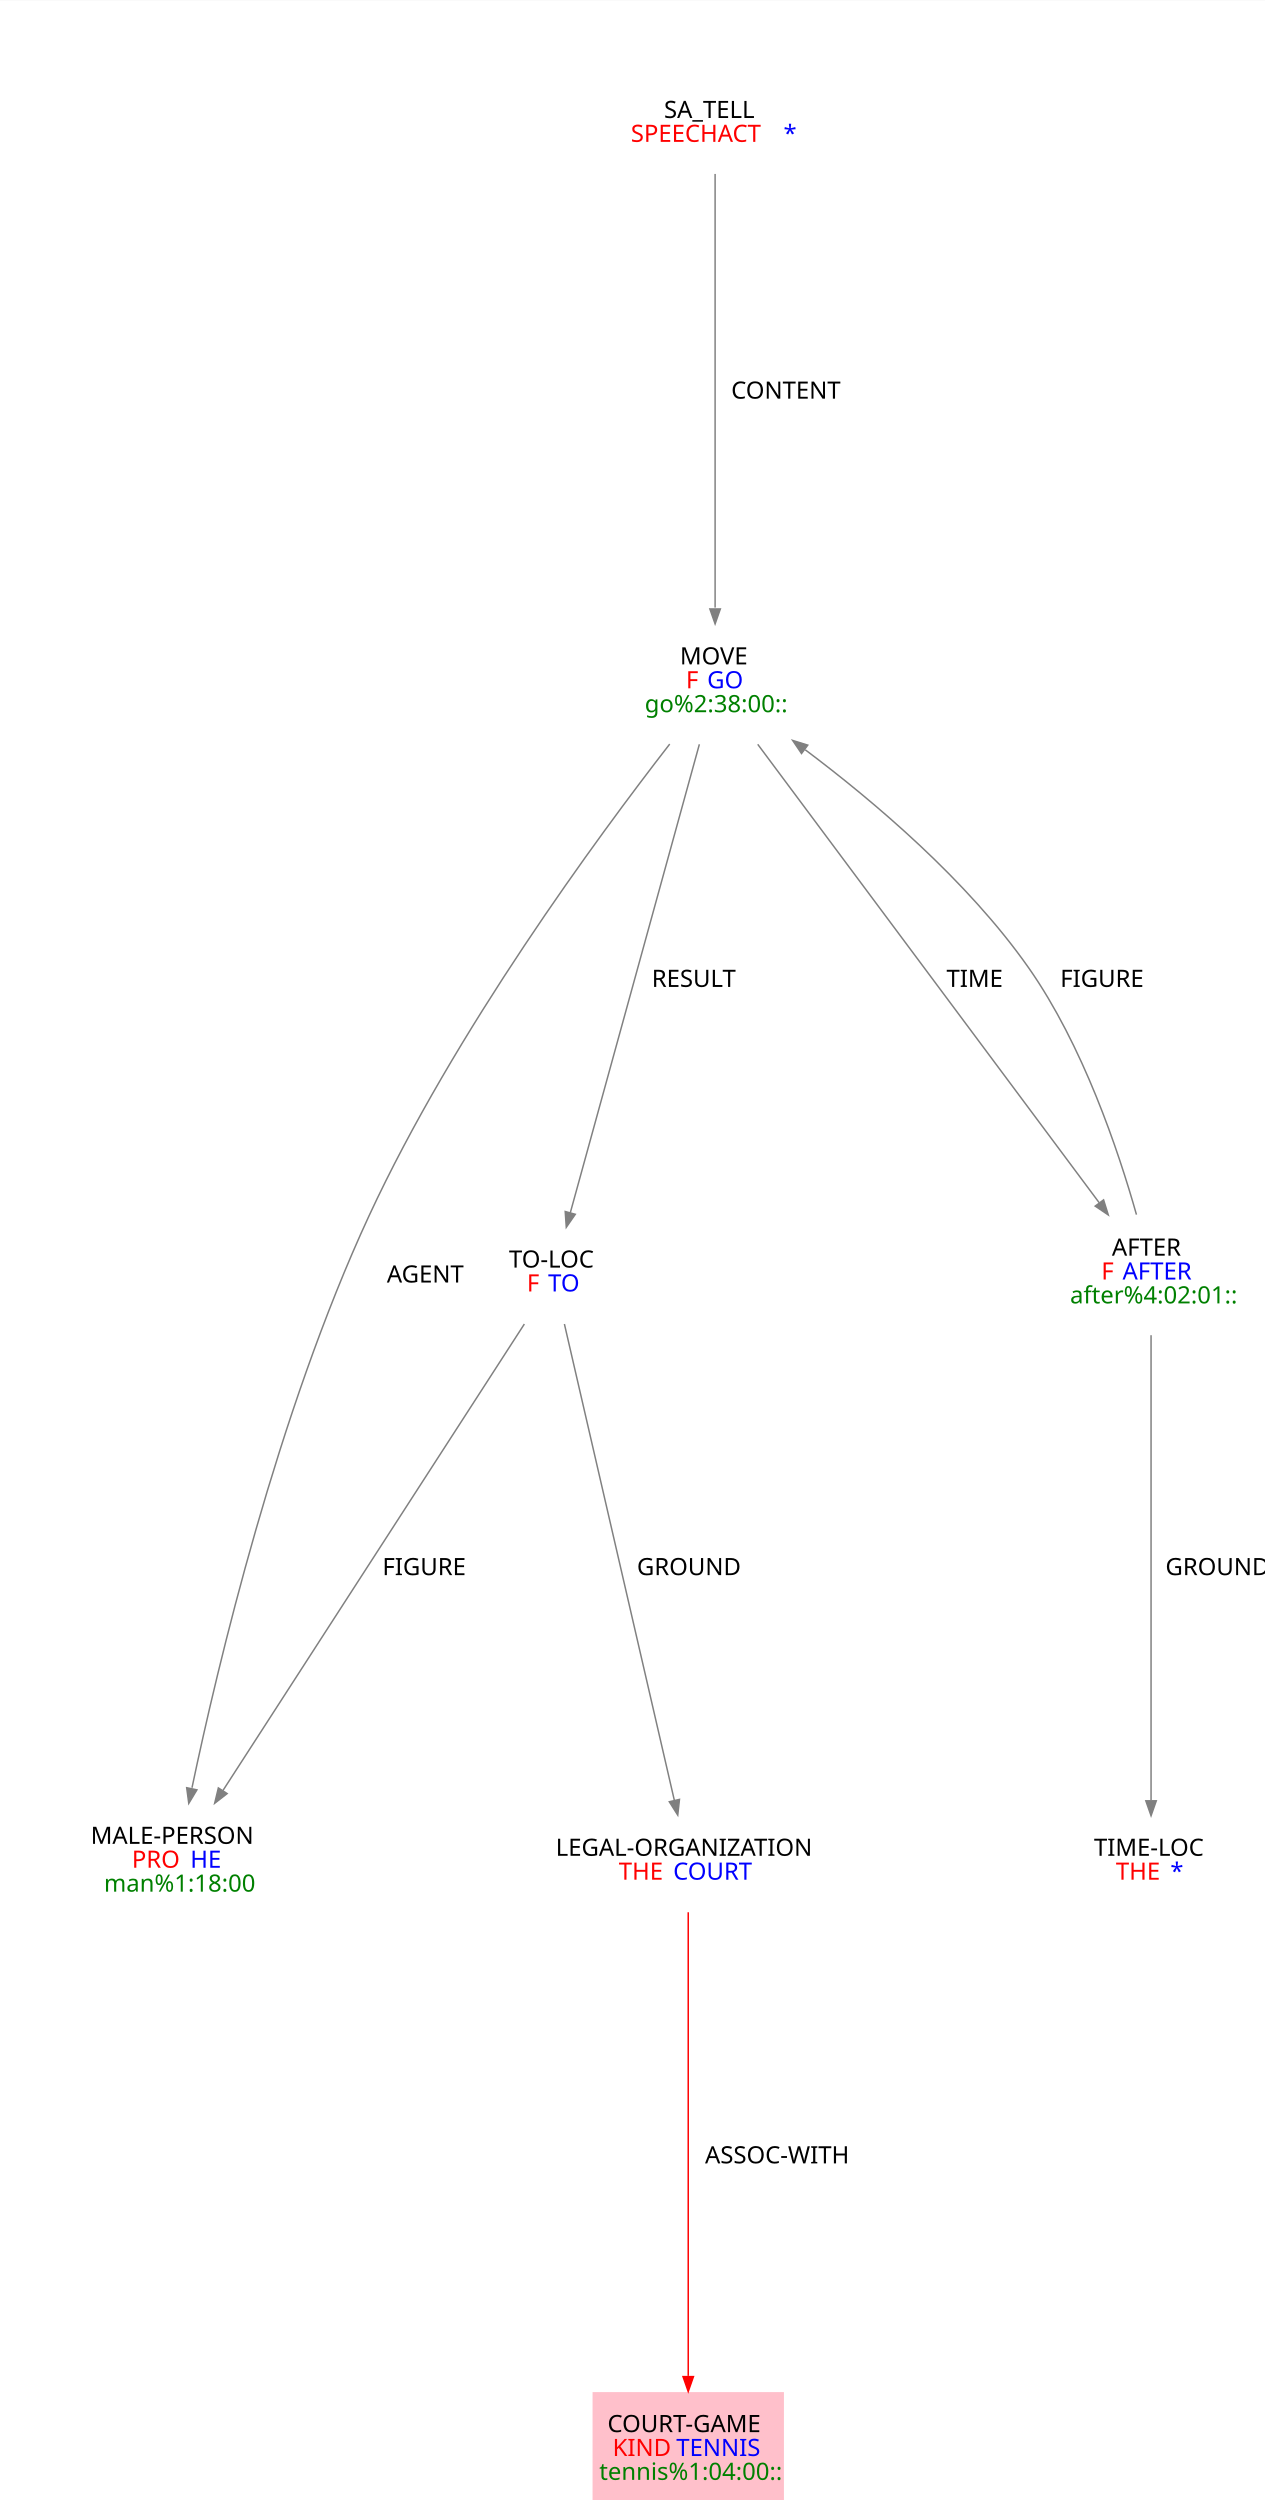
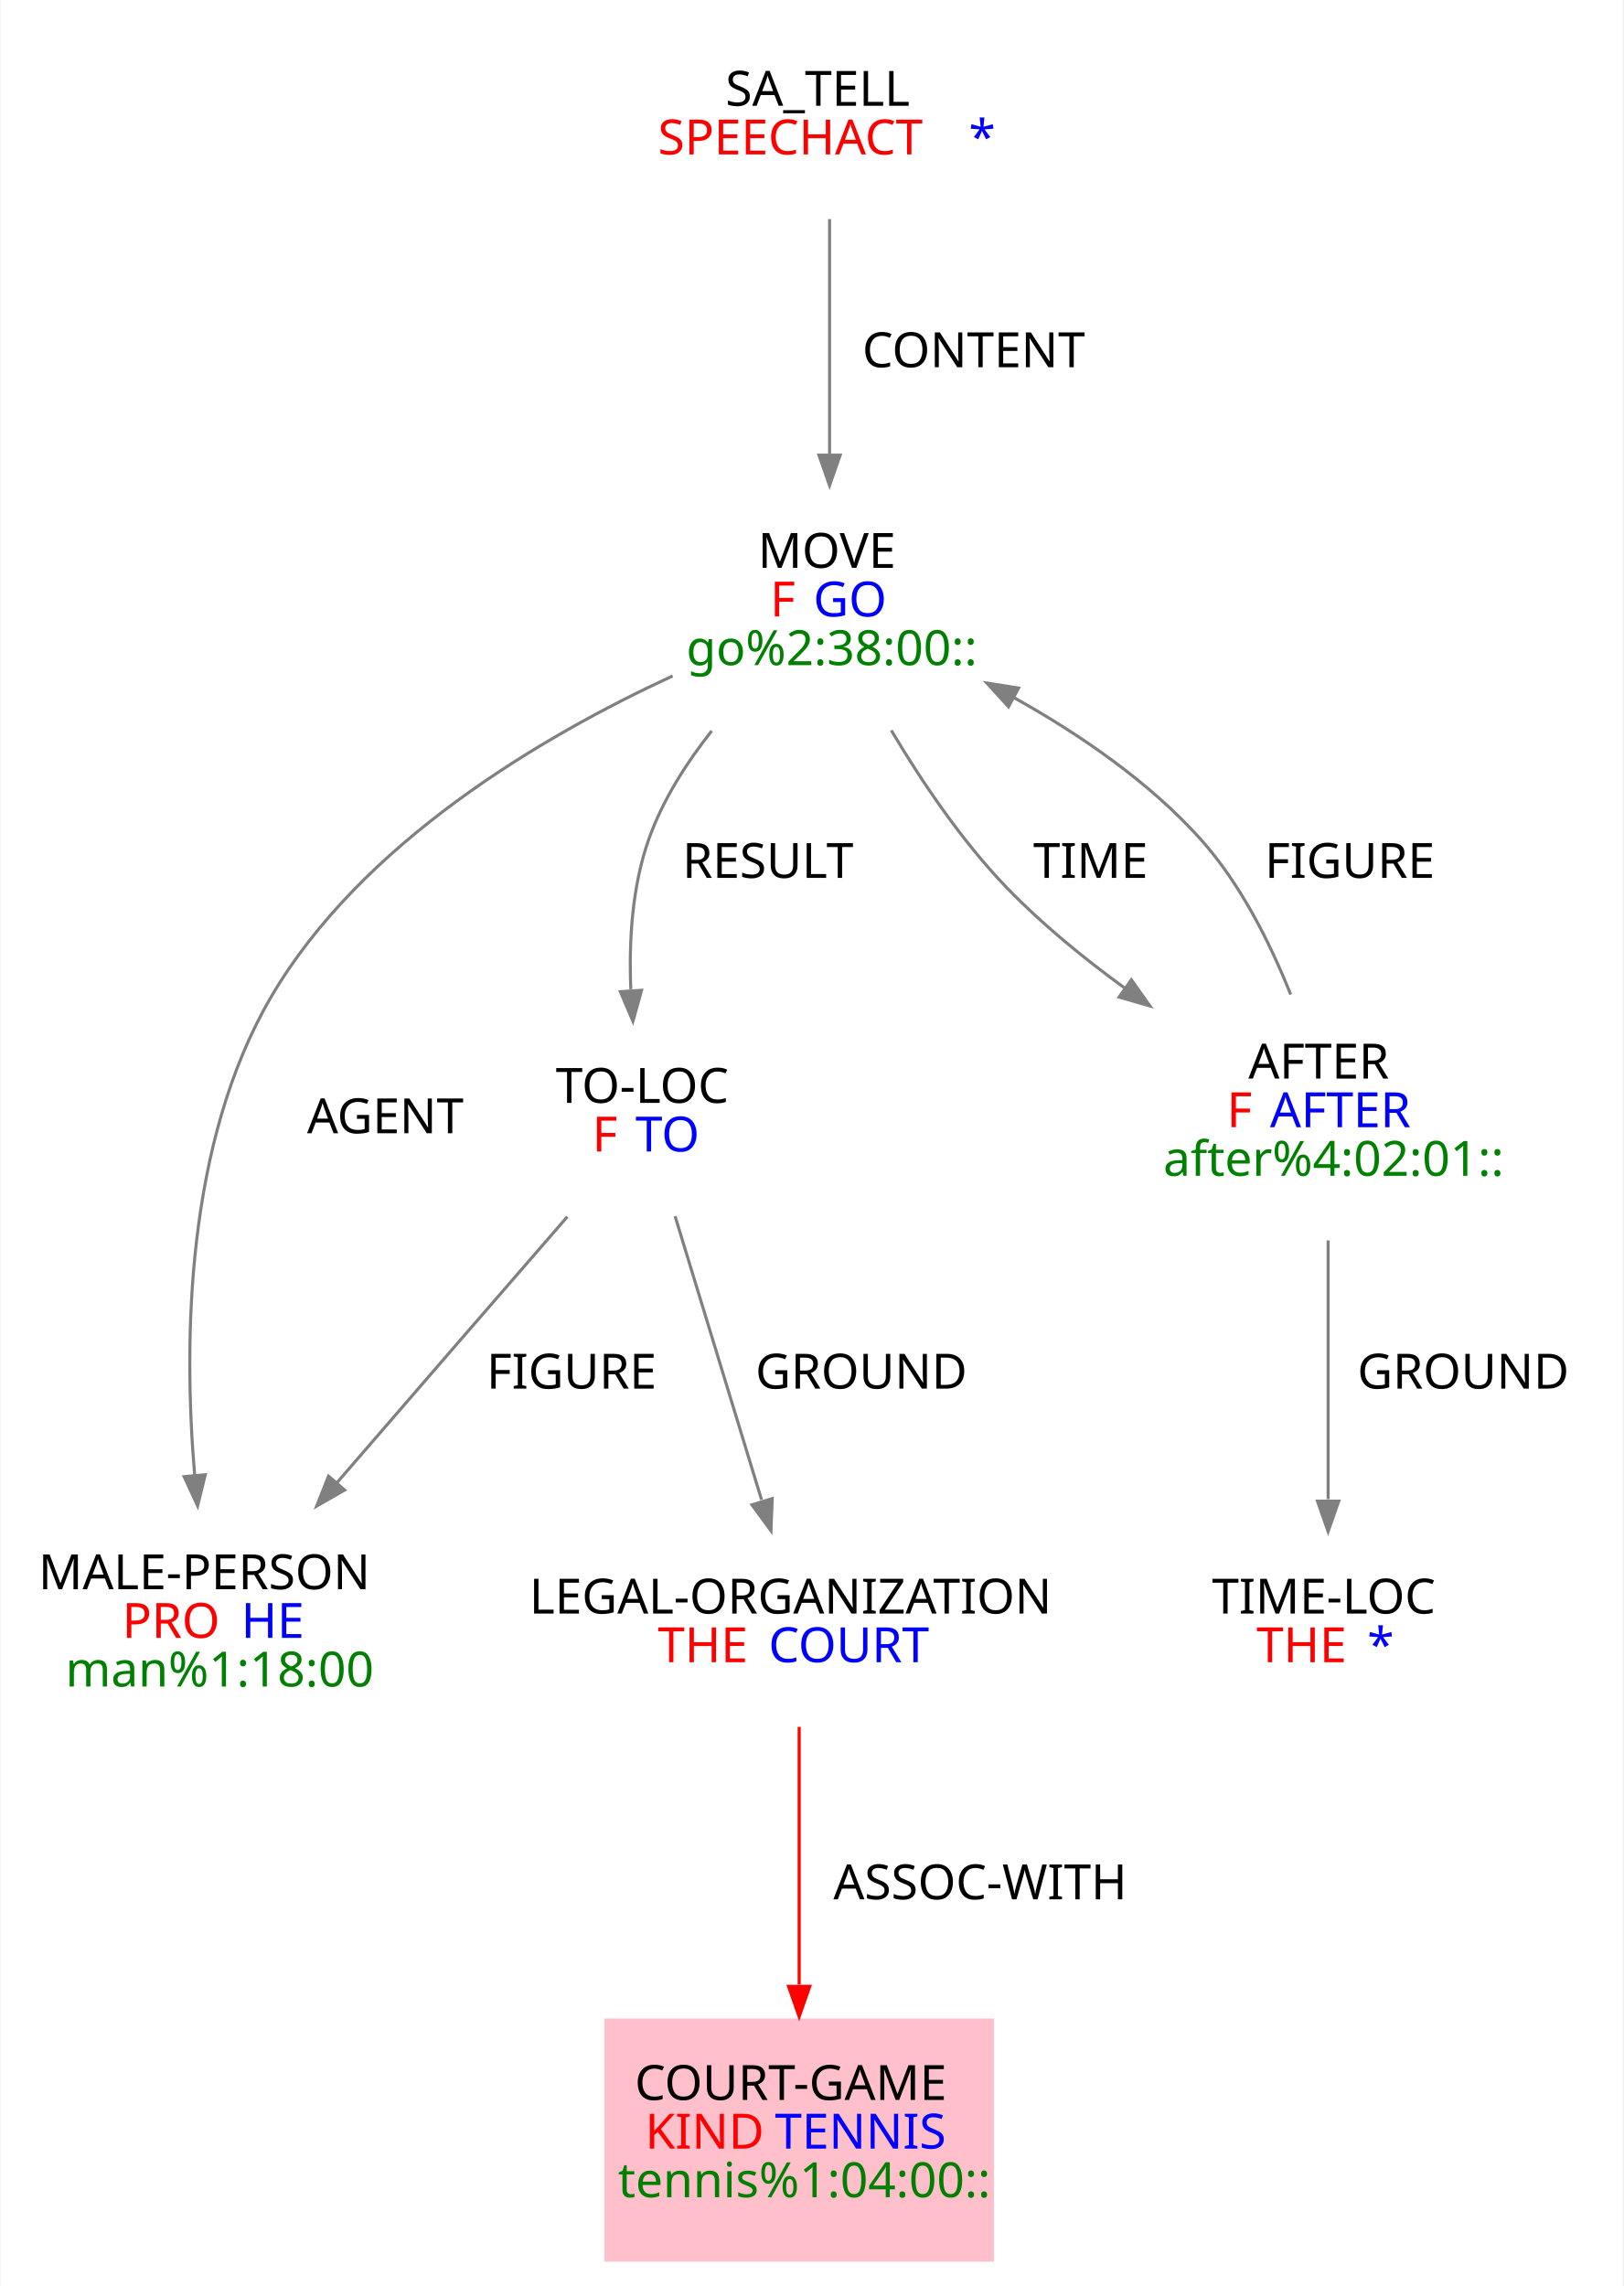
- <svg xmlns="http://www.w3.org/2000/svg" xmlns:xlink="http://www.w3.org/1999/xlink" width="432pt" height="854pt" viewBox="0.00 0.00 432.00 853.76">
-   <g id="graph0" class="graph" transform="scale(1.02 1.02) rotate(0) translate(4 868)">
-     <polygon fill="white" stroke="transparent" points="-4,4 -4,-868 437.23,-868 437.23,4 -4,4" />
+ <svg xmlns="http://www.w3.org/2000/svg" xmlns:xlink="http://www.w3.org/1999/xlink" width="267pt" height="376pt" viewBox="0.00 0.00 266.79 376.00">
+   <g id="graph0" class="graph" transform="scale(1 1) rotate(0) translate(4 372)">
+     <polygon fill="white" stroke="transparent" points="-4,4 -4,-372 262.79,-372 262.79,4 -4,4" />
    <g id="node1" class="node">
      <g id="a_node1">
        <a xlink:href="http://trips.ihmc.us/lexicon/data/ONT::SA_TELL.xml" xlink:title="&lt;font color=&quot;green&quot;&gt;&lt;br /&gt;&lt;/font&gt; &lt;font color=&quot;black&quot;&gt;SA_TELL&lt;/font&gt; &lt;font color=&quot;green&quot;&gt;&lt;br /&gt;&lt;/font&gt; &lt;font color=&quot;red&quot;&gt;SPEECHACT&lt;/font&gt; &lt;font color=&quot;blue&quot;&gt;* &lt;/font&gt; &lt;font color=&quot;green&quot;&gt;&lt;br /&gt; &lt;/font&gt;">
-           <text text-anchor="start" x="216.15" y="-828.6" font-family="Work Sans" font-size="8.00"> </text>
-           <text text-anchor="start" x="218.37" y="-828.6" font-family="Work Sans" font-size="8.00">SA_TELL</text>
-           <text text-anchor="start" x="252.61" y="-828.6" font-family="Work Sans" font-size="8.00"> </text>
-           <text text-anchor="start" x="205.04" y="-820.6" font-family="Work Sans" font-size="8.00"> </text>
-           <text text-anchor="start" x="207.26" y="-820.6" font-family="Work Sans" font-size="8.00" fill="red">SPEECHACT</text>
-           <text text-anchor="start" x="256.16" y="-820.6" font-family="Work Sans" font-size="8.00"> </text>
-           <text text-anchor="start" x="258.39" y="-820.6" font-family="Work Sans" font-size="8.00" fill="blue">* </text>
-           <text text-anchor="start" x="263.72" y="-820.6" font-family="Work Sans" font-size="8.00"> </text>
-           <text text-anchor="start" x="234.38" y="-812.6" font-family="Work Sans" font-size="8.00" fill="green"> </text>
+           <text text-anchor="start" x="113" y="-354.6" font-family="Work Sans" font-size="8.00"> </text>
+           <text text-anchor="start" x="115.22" y="-354.6" font-family="Work Sans" font-size="8.00">SA_TELL</text>
+           <text text-anchor="start" x="149.46" y="-354.6" font-family="Work Sans" font-size="8.00"> </text>
+           <text text-anchor="start" x="101.89" y="-346.6" font-family="Work Sans" font-size="8.00"> </text>
+           <text text-anchor="start" x="104.11" y="-346.6" font-family="Work Sans" font-size="8.00" fill="red">SPEECHACT</text>
+           <text text-anchor="start" x="153.01" y="-346.6" font-family="Work Sans" font-size="8.00"> </text>
+           <text text-anchor="start" x="155.23" y="-346.6" font-family="Work Sans" font-size="8.00" fill="blue">* </text>
+           <text text-anchor="start" x="160.57" y="-346.6" font-family="Work Sans" font-size="8.00"> </text>
+           <text text-anchor="start" x="131.23" y="-338.6" font-family="Work Sans" font-size="8.00" fill="green"> </text>
        </a>
      </g>
    </g>
    <g id="node2" class="node">
      <g id="a_node2">
        <a xlink:href="http://trips.ihmc.us/lexicon/data/ONT::MOVE.xml" xlink:title="&lt;font color=&quot;green&quot;&gt;&lt;br /&gt;&lt;/font&gt; &lt;font color=&quot;black&quot;&gt;MOVE&lt;/font&gt; &lt;font color=&quot;green&quot;&gt;&lt;br /&gt;&lt;/font&gt; &lt;font color=&quot;red&quot;&gt;F&lt;/font&gt; &lt;font color=&quot;blue&quot;&gt;GO&lt;/font&gt; &lt;font color=&quot;green&quot;&gt;&lt;br /&gt;&lt;/font&gt; &lt;font color=&quot;green&quot;&gt;go%2:38:00::&lt;/font&gt; &lt;font color=&quot;green&quot;&gt;&lt;br /&gt; &lt;/font&gt;">
-           <text text-anchor="start" x="221.49" y="-645.6" font-family="Work Sans" font-size="8.00"> </text>
-           <text text-anchor="start" x="223.71" y="-645.6" font-family="Work Sans" font-size="8.00">MOVE</text>
-           <text text-anchor="start" x="247.27" y="-645.6" font-family="Work Sans" font-size="8.00"> </text>
-           <text text-anchor="start" x="223.49" y="-637.6" font-family="Work Sans" font-size="8.00"> </text>
-           <text text-anchor="start" x="225.72" y="-637.6" font-family="Work Sans" font-size="8.00" fill="red">F</text>
-           <text text-anchor="start" x="230.6" y="-637.6" font-family="Work Sans" font-size="8.00"> </text>
-           <text text-anchor="start" x="232.83" y="-637.6" font-family="Work Sans" font-size="8.00" fill="blue">GO</text>
-           <text text-anchor="start" x="245.27" y="-637.6" font-family="Work Sans" font-size="8.00"> </text>
-           <text text-anchor="start" x="209.7" y="-629.6" font-family="Work Sans" font-size="8.00"> </text>
-           <text text-anchor="start" x="211.92" y="-629.6" font-family="Work Sans" font-size="8.00" fill="green">go%2:38:00::</text>
-           <text text-anchor="start" x="259.07" y="-629.6" font-family="Work Sans" font-size="8.00"> </text>
-           <text text-anchor="start" x="234.38" y="-621.6" font-family="Work Sans" font-size="8.00" fill="green"> </text>
+           <text text-anchor="start" x="118.34" y="-278.6" font-family="Work Sans" font-size="8.00"> </text>
+           <text text-anchor="start" x="120.56" y="-278.6" font-family="Work Sans" font-size="8.00">MOVE</text>
+           <text text-anchor="start" x="144.12" y="-278.6" font-family="Work Sans" font-size="8.00"> </text>
+           <text text-anchor="start" x="120.34" y="-270.6" font-family="Work Sans" font-size="8.00"> </text>
+           <text text-anchor="start" x="122.56" y="-270.6" font-family="Work Sans" font-size="8.00" fill="red">F</text>
+           <text text-anchor="start" x="127.45" y="-270.6" font-family="Work Sans" font-size="8.00"> </text>
+           <text text-anchor="start" x="129.67" y="-270.6" font-family="Work Sans" font-size="8.00" fill="blue">GO</text>
+           <text text-anchor="start" x="142.12" y="-270.6" font-family="Work Sans" font-size="8.00"> </text>
+           <text text-anchor="start" x="106.54" y="-262.6" font-family="Work Sans" font-size="8.00"> </text>
+           <text text-anchor="start" x="108.77" y="-262.6" font-family="Work Sans" font-size="8.00" fill="green">go%2:38:00::</text>
+           <text text-anchor="start" x="155.91" y="-262.6" font-family="Work Sans" font-size="8.00"> </text>
+           <text text-anchor="start" x="131.23" y="-254.6" font-family="Work Sans" font-size="8.00" fill="green"> </text>
+         </a>
+       </g>
+     </g>
+     <g id="edge7" class="edge">
+       <path fill="none" stroke="grey" stroke-width="0.5" d="M132.34,-335.96C132.34,-325.04 132.34,-310.02 132.34,-297.39" />
+       <polygon fill="grey" stroke="grey" stroke-width="0.5" points="134.09,-297.14 132.34,-292.14 130.59,-297.14 134.09,-297.14" />
+       <text text-anchor="middle" x="156.05" y="-311.6" font-family="Work Sans" font-size="8.00"> CONTENT   </text>
+     </g>
+     <g id="node3" class="node">
+       <g id="a_node3">
+         <a xlink:href="http://trips.ihmc.us/lexicon/data/ONT::MALE-PERSON.xml" xlink:title="&lt;font color=&quot;green&quot;&gt;&lt;br /&gt;&lt;/font&gt; &lt;font color=&quot;black&quot;&gt;MALE-PERSON&lt;/font&gt; &lt;font color=&quot;green&quot;&gt;&lt;br /&gt;&lt;/font&gt; &lt;font color=&quot;red&quot;&gt;PRO&lt;/font&gt; &lt;font color=&quot;blue&quot;&gt;HE&lt;/font&gt; &lt;font color=&quot;green&quot;&gt;&lt;br /&gt;&lt;/font&gt; &lt;font color=&quot;green&quot;&gt;man%1:18:00&lt;/font&gt; &lt;font color=&quot;green&quot;&gt;&lt;br /&gt; &lt;/font&gt;">
+           <text text-anchor="start" x="0" y="-110.6" font-family="Work Sans" font-size="8.00"> </text>
+           <text text-anchor="start" x="2.22" y="-110.6" font-family="Work Sans" font-size="8.00">MALE-PERSON</text>
+           <text text-anchor="start" x="60.46" y="-110.6" font-family="Work Sans" font-size="8.00"> </text>
+           <text text-anchor="start" x="13.78" y="-102.6" font-family="Work Sans" font-size="8.00"> </text>
+           <text text-anchor="start" x="16" y="-102.6" font-family="Work Sans" font-size="8.00" fill="red">PRO</text>
+           <text text-anchor="start" x="33.34" y="-102.6" font-family="Work Sans" font-size="8.00"> </text>
+           <text text-anchor="start" x="35.56" y="-102.6" font-family="Work Sans" font-size="8.00" fill="blue">HE</text>
+           <text text-anchor="start" x="46.68" y="-102.6" font-family="Work Sans" font-size="8.00"> </text>
+           <text text-anchor="start" x="4.43" y="-94.6" font-family="Work Sans" font-size="8.00"> </text>
+           <text text-anchor="start" x="6.66" y="-94.6" font-family="Work Sans" font-size="8.00" fill="green">man%1:18:00</text>
+           <text text-anchor="start" x="56.02" y="-94.6" font-family="Work Sans" font-size="8.00"> </text>
+           <text text-anchor="start" x="30.23" y="-86.6" font-family="Work Sans" font-size="8.00" fill="green"> </text>
+         </a>
+       </g>
+     </g>
+     <g id="edge3" class="edge">
+       <path fill="none" stroke="grey" stroke-width="0.5" d="M106.52,-260.82C84.91,-250.83 55.31,-233.38 40.47,-208 26.46,-184.04 26.04,-151.45 27.91,-129.4" />
+       <polygon fill="grey" stroke="grey" stroke-width="0.5" points="29.66,-129.45 28.4,-124.31 26.18,-129.12 29.66,-129.45" />
+       <text text-anchor="middle" x="59.28" y="-185.6" font-family="Work Sans" font-size="8.00"> AGENT   </text>
+     </g>
+     <g id="node4" class="node">
+       <g id="a_node4">
+         <a xlink:href="http://trips.ihmc.us/lexicon/data/ONT::TO-LOC.xml" xlink:title="&lt;font color=&quot;green&quot;&gt;&lt;br /&gt;&lt;/font&gt; &lt;font color=&quot;black&quot;&gt;TO-LOC&lt;/font&gt; &lt;font color=&quot;green&quot;&gt;&lt;br /&gt;&lt;/font&gt; &lt;font color=&quot;red&quot;&gt;F&lt;/font&gt; &lt;font color=&quot;blue&quot;&gt;TO&lt;/font&gt; &lt;font color=&quot;green&quot;&gt;&lt;br /&gt; &lt;/font&gt;">
+           <text text-anchor="start" x="85.08" y="-190.6" font-family="Work Sans" font-size="8.00"> </text>
+           <text text-anchor="start" x="87.3" y="-190.6" font-family="Work Sans" font-size="8.00">TO-LOC</text>
+           <text text-anchor="start" x="117.38" y="-190.6" font-family="Work Sans" font-size="8.00"> </text>
+           <text text-anchor="start" x="91.08" y="-182.6" font-family="Work Sans" font-size="8.00"> </text>
+           <text text-anchor="start" x="93.3" y="-182.6" font-family="Work Sans" font-size="8.00" fill="red">F</text>
+           <text text-anchor="start" x="98.19" y="-182.6" font-family="Work Sans" font-size="8.00"> </text>
+           <text text-anchor="start" x="100.41" y="-182.6" font-family="Work Sans" font-size="8.00" fill="blue">TO</text>
+           <text text-anchor="start" x="111.38" y="-182.6" font-family="Work Sans" font-size="8.00"> </text>
+           <text text-anchor="start" x="101.23" y="-174.6" font-family="Work Sans" font-size="8.00" fill="green"> </text>
+         </a>
+       </g>
+     </g>
+     <g id="edge1" class="edge">
+       <path fill="none" stroke="grey" stroke-width="0.5" d="M112.95,-251.78C108.74,-246.45 104.88,-240.37 102.62,-234 99.85,-226.22 99.32,-217.2 99.65,-209.29" />
+       <polygon fill="grey" stroke="grey" stroke-width="0.5" points="101.42,-209.12 100,-204.02 97.93,-208.89 101.42,-209.12" />
+       <text text-anchor="middle" x="122.2" y="-227.6" font-family="Work Sans" font-size="8.00"> RESULT   </text>
+     </g>
+     <g id="node7" class="node">
+       <g id="a_node7">
+         <a xlink:href="http://trips.ihmc.us/lexicon/data/ONT::AFTER.xml" xlink:title="&lt;font color=&quot;green&quot;&gt;&lt;br /&gt;&lt;/font&gt; &lt;font color=&quot;black&quot;&gt;AFTER&lt;/font&gt; &lt;font color=&quot;green&quot;&gt;&lt;br /&gt;&lt;/font&gt; &lt;font color=&quot;red&quot;&gt;F&lt;/font&gt; &lt;font color=&quot;blue&quot;&gt;AFTER&lt;/font&gt; &lt;font color=&quot;green&quot;&gt;&lt;br /&gt;&lt;/font&gt; &lt;font color=&quot;green&quot;&gt;after%4:02:01::&lt;/font&gt; &lt;font color=&quot;green&quot;&gt;&lt;br /&gt; &lt;/font&gt;">
+           <text text-anchor="start" x="199.01" y="-194.6" font-family="Work Sans" font-size="8.00"> </text>
+           <text text-anchor="start" x="201.23" y="-194.6" font-family="Work Sans" font-size="8.00">AFTER</text>
+           <text text-anchor="start" x="227.45" y="-194.6" font-family="Work Sans" font-size="8.00"> </text>
+           <text text-anchor="start" x="195.45" y="-186.6" font-family="Work Sans" font-size="8.00"> </text>
+           <text text-anchor="start" x="197.67" y="-186.6" font-family="Work Sans" font-size="8.00" fill="red">F</text>
+           <text text-anchor="start" x="202.56" y="-186.6" font-family="Work Sans" font-size="8.00"> </text>
+           <text text-anchor="start" x="204.78" y="-186.6" font-family="Work Sans" font-size="8.00" fill="blue">AFTER</text>
+           <text text-anchor="start" x="231.01" y="-186.6" font-family="Work Sans" font-size="8.00"> </text>
+           <text text-anchor="start" x="184.99" y="-178.6" font-family="Work Sans" font-size="8.00"> </text>
+           <text text-anchor="start" x="187.21" y="-178.6" font-family="Work Sans" font-size="8.00" fill="green">after%4:02:01::</text>
+           <text text-anchor="start" x="241.47" y="-178.6" font-family="Work Sans" font-size="8.00"> </text>
+           <text text-anchor="start" x="213.23" y="-170.6" font-family="Work Sans" font-size="8.00" fill="green"> </text>
+         </a>
+       </g>
+     </g>
+     <g id="edge8" class="edge">
+       <path fill="none" stroke="grey" stroke-width="0.5" d="M142.49,-251.87C147.53,-243.4 154.11,-233.64 161.48,-226 167.21,-220.06 174.03,-214.47 180.82,-209.53" />
+       <polygon fill="grey" stroke="grey" stroke-width="0.5" points="181.98,-210.85 185.04,-206.53 179.95,-208 181.98,-210.85" />
+       <text text-anchor="middle" x="175.27" y="-227.6" font-family="Work Sans" font-size="8.00"> TIME   </text>
+     </g>
+     <g id="edge5" class="edge">
+       <path fill="none" stroke="grey" stroke-width="0.5" d="M89.21,-171.88C83.39,-165.18 76.46,-157.2 70.23,-150 64.07,-142.89 57.37,-135.14 51.29,-128.1" />
+       <polygon fill="grey" stroke="grey" stroke-width="0.5" points="52.58,-126.92 47.98,-124.28 49.93,-129.21 52.58,-126.92" />
+       <text text-anchor="middle" x="89.9" y="-143.6" font-family="Work Sans" font-size="8.00"> FIGURE   </text>
+     </g>
+     <g id="node5" class="node">
+       <g id="a_node5">
+         <a xlink:href="http://trips.ihmc.us/lexicon/data/ONT::LEGAL-ORGANIZATION.xml" xlink:title="&lt;font color=&quot;green&quot;&gt;&lt;br /&gt;&lt;/font&gt; &lt;font color=&quot;black&quot;&gt;LEGAL-ORGANIZATION&lt;/font&gt; &lt;font color=&quot;green&quot;&gt;&lt;br /&gt;&lt;/font&gt; &lt;font color=&quot;red&quot;&gt;THE&lt;/font&gt; &lt;font color=&quot;blue&quot;&gt;COURT&lt;/font&gt; &lt;font color=&quot;green&quot;&gt;&lt;br /&gt; &lt;/font&gt;">
+           <text text-anchor="start" x="80.74" y="-106.6" font-family="Work Sans" font-size="8.00"> </text>
+           <text text-anchor="start" x="82.96" y="-106.6" font-family="Work Sans" font-size="8.00">LEGAL-ORGANIZATION</text>
+           <text text-anchor="start" x="171.72" y="-106.6" font-family="Work Sans" font-size="8.00"> </text>
+           <text text-anchor="start" x="101.86" y="-98.6" font-family="Work Sans" font-size="8.00"> </text>
+           <text text-anchor="start" x="104.08" y="-98.6" font-family="Work Sans" font-size="8.00" fill="red">THE</text>
+           <text text-anchor="start" x="120.08" y="-98.6" font-family="Work Sans" font-size="8.00"> </text>
+           <text text-anchor="start" x="122.3" y="-98.6" font-family="Work Sans" font-size="8.00" fill="blue">COURT</text>
+           <text text-anchor="start" x="150.6" y="-98.6" font-family="Work Sans" font-size="8.00"> </text>
+           <text text-anchor="start" x="126.23" y="-90.6" font-family="Work Sans" font-size="8.00" fill="green"> </text>
+         </a>
+       </g>
+     </g>
+     <g id="edge9" class="edge">
+       <path fill="none" stroke="grey" stroke-width="0.5" d="M106.93,-171.96C110.92,-158.87 116.74,-139.77 121.15,-125.32" />
+       <polygon fill="grey" stroke="grey" stroke-width="0.5" points="122.91,-125.52 122.7,-120.22 119.57,-124.49 122.91,-125.52" />
+       <text text-anchor="middle" x="137.56" y="-143.6" font-family="Work Sans" font-size="8.00"> GROUND   </text>
+     </g>
+     <g id="node6" class="node">
+       <g id="a_node6">
+         <a xlink:href="http://trips.ihmc.us/lexicon/data/ONT::COURT-GAME.xml" xlink:title="&lt;font color=&quot;green&quot;&gt;&lt;br /&gt;&lt;/font&gt; &lt;font color=&quot;black&quot;&gt;COURT-GAME&lt;/font&gt; &lt;font color=&quot;green&quot;&gt;&lt;br /&gt;&lt;/font&gt; &lt;font color=&quot;red&quot;&gt;KIND&lt;/font&gt; &lt;font color=&quot;blue&quot;&gt;TENNIS&lt;/font&gt; &lt;font color=&quot;green&quot;&gt;&lt;br /&gt;&lt;/font&gt; &lt;font color=&quot;green&quot;&gt;tennis%1:04:00::&lt;/font&gt; &lt;font color=&quot;green&quot;&gt;&lt;br /&gt; &lt;/font&gt;">
+           <polygon fill="pink" stroke="transparent" points="159.38,-40 95.3,-40 95.3,0 159.38,0 159.38,-40" />
+           <text text-anchor="start" x="98.07" y="-26.6" font-family="Work Sans" font-size="8.00"> </text>
+           <text text-anchor="start" x="100.3" y="-26.6" font-family="Work Sans" font-size="8.00">COURT-GAME</text>
+           <text text-anchor="start" x="154.38" y="-26.6" font-family="Work Sans" font-size="8.00"> </text>
+           <text text-anchor="start" x="99.78" y="-18.6" font-family="Work Sans" font-size="8.00"> </text>
+           <text text-anchor="start" x="102" y="-18.6" font-family="Work Sans" font-size="8.00" fill="red">KIND</text>
+           <text text-anchor="start" x="121.12" y="-18.6" font-family="Work Sans" font-size="8.00"> </text>
+           <text text-anchor="start" x="123.34" y="-18.6" font-family="Work Sans" font-size="8.00" fill="blue">TENNIS</text>
+           <text text-anchor="start" x="152.68" y="-18.6" font-family="Work Sans" font-size="8.00"> </text>
+           <text text-anchor="start" x="95.32" y="-10.6" font-family="Work Sans" font-size="8.00"> </text>
+           <text text-anchor="start" x="97.54" y="-10.6" font-family="Work Sans" font-size="8.00" fill="green">tennis%1:04:00::</text>
+           <text text-anchor="start" x="157.14" y="-10.6" font-family="Work Sans" font-size="8.00"> </text>
+           <text text-anchor="start" x="126.23" y="-2.6" font-family="Work Sans" font-size="8.00" fill="green"> </text>
        </a>
      </g>
    </g>
    <g id="edge4" class="edge">
-       <path fill="none" stroke="grey" stroke-width="0.5" d="M235.49,-809.86C235.49,-777.95 235.49,-703.52 235.49,-664.64" />
-       <polygon fill="grey" stroke="grey" stroke-width="0.5" points="237.24,-664.17 235.49,-659.17 233.74,-664.17 237.24,-664.17" />
-       <text text-anchor="middle" x="259.2" y="-734.6" font-family="Work Sans" font-size="8.00"> CONTENT   </text>
+       <path fill="none" stroke="red" stroke-width="0.5" d="M127.34,-87.96C127.34,-76.12 127.34,-59.38 127.34,-45.6" />
+       <polygon fill="red" stroke="red" stroke-width="0.5" points="129.09,-45.29 127.34,-40.29 125.59,-45.29 129.09,-45.29" />
+       <text text-anchor="middle" x="157.12" y="-59.6" font-family="Work Sans" font-size="8.00"> ASSOC-WITH   </text>
    </g>
-     <g id="node3" class="node">
-       <g id="a_node3">
-         <a xlink:href="http://trips.ihmc.us/lexicon/data/ONT::MALE-PERSON.xml" xlink:title="&lt;font color=&quot;green&quot;&gt;&lt;br /&gt;&lt;/font&gt; &lt;font color=&quot;black&quot;&gt;MALE-PERSON&lt;/font&gt; &lt;font color=&quot;green&quot;&gt;&lt;br /&gt;&lt;/font&gt; &lt;font color=&quot;red&quot;&gt;PRO&lt;/font&gt; &lt;font color=&quot;blue&quot;&gt;HE&lt;/font&gt; &lt;font color=&quot;green&quot;&gt;&lt;br /&gt;&lt;/font&gt; &lt;font color=&quot;green&quot;&gt;man%1:18:00&lt;/font&gt; &lt;font color=&quot;green&quot;&gt;&lt;br /&gt; &lt;/font&gt;">
-           <text text-anchor="start" x="24.15" y="-250.6" font-family="Work Sans" font-size="8.00"> </text>
-           <text text-anchor="start" x="26.38" y="-250.6" font-family="Work Sans" font-size="8.00">MALE-PERSON</text>
-           <text text-anchor="start" x="84.61" y="-250.6" font-family="Work Sans" font-size="8.00"> </text>
-           <text text-anchor="start" x="37.93" y="-242.6" font-family="Work Sans" font-size="8.00"> </text>
-           <text text-anchor="start" x="40.16" y="-242.6" font-family="Work Sans" font-size="8.00" fill="red">PRO</text>
-           <text text-anchor="start" x="57.49" y="-242.6" font-family="Work Sans" font-size="8.00"> </text>
-           <text text-anchor="start" x="59.72" y="-242.6" font-family="Work Sans" font-size="8.00" fill="blue">HE</text>
-           <text text-anchor="start" x="70.83" y="-242.6" font-family="Work Sans" font-size="8.00"> </text>
-           <text text-anchor="start" x="28.59" y="-234.6" font-family="Work Sans" font-size="8.00"> </text>
-           <text text-anchor="start" x="30.81" y="-234.6" font-family="Work Sans" font-size="8.00" fill="green">man%1:18:00</text>
-           <text text-anchor="start" x="80.18" y="-234.6" font-family="Work Sans" font-size="8.00"> </text>
-           <text text-anchor="start" x="54.38" y="-226.6" font-family="Work Sans" font-size="8.00" fill="green"> </text>
-         </a>
-       </g>
+     <g id="edge6" class="edge">
+       <path fill="none" stroke="grey" stroke-width="0.5" d="M208.18,-208.42C204.78,-216.96 199.9,-226.68 193.34,-234 184.87,-243.44 173.42,-251.25 162.73,-257.22" />
+       <polygon fill="grey" stroke="grey" stroke-width="0.5" points="161.77,-255.75 158.2,-259.66 163.43,-258.83 161.77,-255.75" />
+       <text text-anchor="middle" x="217.9" y="-227.6" font-family="Work Sans" font-size="8.00"> FIGURE   </text>
    </g>
-     <g id="edge9" class="edge">
-       <path fill="none" stroke="grey" stroke-width="0.5" d="M220.29,-618.93C195.99,-587.63 148.2,-522.64 119.62,-461 88.92,-394.77 68.9,-310.31 60.3,-269.4" />
-       <polygon fill="grey" stroke="grey" stroke-width="0.5" points="61.95,-268.7 59.22,-264.16 58.52,-269.41 61.95,-268.7" />
-       <text text-anchor="middle" x="138.43" y="-438.6" font-family="Work Sans" font-size="8.00"> AGENT   </text>
-     </g>
-     <g id="node4" class="node">
-       <g id="a_node4">
-         <a xlink:href="http://trips.ihmc.us/lexicon/data/ONT::TO-LOC.xml" xlink:title="&lt;font color=&quot;green&quot;&gt;&lt;br /&gt;&lt;/font&gt; &lt;font color=&quot;black&quot;&gt;TO-LOC&lt;/font&gt; &lt;font color=&quot;green&quot;&gt;&lt;br /&gt;&lt;/font&gt; &lt;font color=&quot;red&quot;&gt;F&lt;/font&gt; &lt;font color=&quot;blue&quot;&gt;TO&lt;/font&gt; &lt;font color=&quot;green&quot;&gt;&lt;br /&gt; &lt;/font&gt;">
-           <text text-anchor="start" x="164.23" y="-443.6" font-family="Work Sans" font-size="8.00"> </text>
-           <text text-anchor="start" x="166.45" y="-443.6" font-family="Work Sans" font-size="8.00">TO-LOC</text>
-           <text text-anchor="start" x="196.53" y="-443.6" font-family="Work Sans" font-size="8.00"> </text>
-           <text text-anchor="start" x="170.23" y="-435.6" font-family="Work Sans" font-size="8.00"> </text>
-           <text text-anchor="start" x="172.45" y="-435.6" font-family="Work Sans" font-size="8.00" fill="red">F</text>
-           <text text-anchor="start" x="177.34" y="-435.6" font-family="Work Sans" font-size="8.00"> </text>
-           <text text-anchor="start" x="179.56" y="-435.6" font-family="Work Sans" font-size="8.00" fill="blue">TO</text>
-           <text text-anchor="start" x="190.53" y="-435.6" font-family="Work Sans" font-size="8.00"> </text>
-           <text text-anchor="start" x="180.38" y="-427.6" font-family="Work Sans" font-size="8.00" fill="green"> </text>
-         </a>
-       </g>
-     </g>
-     <g id="edge1" class="edge">
-       <path fill="none" stroke="grey" stroke-width="0.5" d="M230.22,-618.85C219.96,-581.61 197.41,-499.76 186.98,-461.92" />
-       <polygon fill="grey" stroke="grey" stroke-width="0.5" points="188.67,-461.45 185.65,-457.09 185.29,-462.38 188.67,-461.45" />
-       <text text-anchor="middle" x="228.35" y="-537.6" font-family="Work Sans" font-size="8.00"> RESULT   </text>
-     </g>
-     <g id="node7" class="node">
-       <g id="a_node7">
-         <a xlink:href="http://trips.ihmc.us/lexicon/data/ONT::AFTER.xml" xlink:title="&lt;font color=&quot;green&quot;&gt;&lt;br /&gt;&lt;/font&gt; &lt;font color=&quot;black&quot;&gt;AFTER&lt;/font&gt; &lt;font color=&quot;green&quot;&gt;&lt;br /&gt;&lt;/font&gt; &lt;font color=&quot;red&quot;&gt;F&lt;/font&gt; &lt;font color=&quot;blue&quot;&gt;AFTER&lt;/font&gt; &lt;font color=&quot;green&quot;&gt;&lt;br /&gt;&lt;/font&gt; &lt;font color=&quot;green&quot;&gt;after%4:02:01::&lt;/font&gt; &lt;font color=&quot;green&quot;&gt;&lt;br /&gt; &lt;/font&gt;">
-           <text text-anchor="start" x="366.16" y="-447.6" font-family="Work Sans" font-size="8.00"> </text>
-           <text text-anchor="start" x="368.38" y="-447.6" font-family="Work Sans" font-size="8.00">AFTER</text>
-           <text text-anchor="start" x="394.6" y="-447.6" font-family="Work Sans" font-size="8.00"> </text>
-           <text text-anchor="start" x="362.6" y="-439.6" font-family="Work Sans" font-size="8.00"> </text>
-           <text text-anchor="start" x="364.83" y="-439.6" font-family="Work Sans" font-size="8.00" fill="red">F</text>
-           <text text-anchor="start" x="369.71" y="-439.6" font-family="Work Sans" font-size="8.00"> </text>
-           <text text-anchor="start" x="371.94" y="-439.6" font-family="Work Sans" font-size="8.00" fill="blue">AFTER</text>
-           <text text-anchor="start" x="398.16" y="-439.6" font-family="Work Sans" font-size="8.00"> </text>
-           <text text-anchor="start" x="352.14" y="-431.6" font-family="Work Sans" font-size="8.00"> </text>
-           <text text-anchor="start" x="354.36" y="-431.6" font-family="Work Sans" font-size="8.00" fill="green">after%4:02:01::</text>
-           <text text-anchor="start" x="408.62" y="-431.6" font-family="Work Sans" font-size="8.00"> </text>
-           <text text-anchor="start" x="380.38" y="-423.6" font-family="Work Sans" font-size="8.00" fill="green"> </text>
-         </a>
-       </g>
-     </g>
-     <g id="edge3" class="edge">
-       <path fill="none" stroke="grey" stroke-width="0.5" d="M249.76,-618.85C276.69,-582.7 334.93,-504.51 364.1,-465.35" />
-       <polygon fill="grey" stroke="grey" stroke-width="0.5" points="365.59,-466.28 367.17,-461.23 362.78,-464.19 365.59,-466.28" />
-       <text text-anchor="middle" x="322.42" y="-537.6" font-family="Work Sans" font-size="8.00"> TIME   </text>
-     </g>
-     <g id="edge7" class="edge">
-       <path fill="none" stroke="grey" stroke-width="0.5" d="M171.61,-424.7C149.66,-390.74 96.78,-308.89 70.64,-268.44" />
-       <polygon fill="grey" stroke="grey" stroke-width="0.5" points="72.07,-267.44 67.89,-264.19 69.13,-269.34 72.07,-267.44" />
-       <text text-anchor="middle" x="138.05" y="-340.6" font-family="Work Sans" font-size="8.00"> FIGURE   </text>
-     </g>
-     <g id="node5" class="node">
-       <g id="a_node5">
-         <a xlink:href="http://trips.ihmc.us/lexicon/data/ONT::LEGAL-ORGANIZATION.xml" xlink:title="&lt;font color=&quot;green&quot;&gt;&lt;br /&gt;&lt;/font&gt; &lt;font color=&quot;black&quot;&gt;LEGAL-ORGANIZATION&lt;/font&gt; &lt;font color=&quot;green&quot;&gt;&lt;br /&gt;&lt;/font&gt; &lt;font color=&quot;red&quot;&gt;THE&lt;/font&gt; &lt;font color=&quot;blue&quot;&gt;COURT&lt;/font&gt; &lt;font color=&quot;green&quot;&gt;&lt;br /&gt; &lt;/font&gt;">
-           <text text-anchor="start" x="179.89" y="-246.6" font-family="Work Sans" font-size="8.00"> </text>
-           <text text-anchor="start" x="182.11" y="-246.6" font-family="Work Sans" font-size="8.00">LEGAL-ORGANIZATION</text>
-           <text text-anchor="start" x="270.87" y="-246.6" font-family="Work Sans" font-size="8.00"> </text>
-           <text text-anchor="start" x="201.01" y="-238.6" font-family="Work Sans" font-size="8.00"> </text>
-           <text text-anchor="start" x="203.23" y="-238.6" font-family="Work Sans" font-size="8.00" fill="red">THE</text>
-           <text text-anchor="start" x="219.23" y="-238.6" font-family="Work Sans" font-size="8.00"> </text>
-           <text text-anchor="start" x="221.45" y="-238.6" font-family="Work Sans" font-size="8.00" fill="blue">COURT</text>
-           <text text-anchor="start" x="249.75" y="-238.6" font-family="Work Sans" font-size="8.00"> </text>
-           <text text-anchor="start" x="225.38" y="-230.6" font-family="Work Sans" font-size="8.00" fill="green"> </text>
-         </a>
-       </g>
-     </g>
-     <g id="edge5" class="edge">
-       <path fill="none" stroke="grey" stroke-width="0.5" d="M185.02,-424.7C193.07,-389.81 212.79,-304.38 221.83,-265.22" />
-       <polygon fill="grey" stroke="grey" stroke-width="0.5" points="223.56,-265.5 222.98,-260.23 220.15,-264.71 223.56,-265.5" />
-       <text text-anchor="middle" x="226.72" y="-340.6" font-family="Work Sans" font-size="8.00"> GROUND   </text>
-     </g>
-     <g id="node6" class="node">
-       <g id="a_node6">
-         <a xlink:href="http://trips.ihmc.us/lexicon/data/ONT::COURT-GAME.xml" xlink:title="&lt;font color=&quot;green&quot;&gt;&lt;br /&gt;&lt;/font&gt; &lt;font color=&quot;black&quot;&gt;COURT-GAME&lt;/font&gt; &lt;font color=&quot;green&quot;&gt;&lt;br /&gt;&lt;/font&gt; &lt;font color=&quot;red&quot;&gt;KIND&lt;/font&gt; &lt;font color=&quot;blue&quot;&gt;TENNIS&lt;/font&gt; &lt;font color=&quot;green&quot;&gt;&lt;br /&gt;&lt;/font&gt; &lt;font color=&quot;green&quot;&gt;tennis%1:04:00::&lt;/font&gt; &lt;font color=&quot;green&quot;&gt;&lt;br /&gt; &lt;/font&gt;">
-           <polygon fill="pink" stroke="transparent" points="258.54,-67 194.45,-67 194.45,-27 258.54,-27 258.54,-67" />
-           <text text-anchor="start" x="197.23" y="-53.6" font-family="Work Sans" font-size="8.00"> </text>
-           <text text-anchor="start" x="199.45" y="-53.6" font-family="Work Sans" font-size="8.00">COURT-GAME</text>
-           <text text-anchor="start" x="253.54" y="-53.6" font-family="Work Sans" font-size="8.00"> </text>
-           <text text-anchor="start" x="198.93" y="-45.6" font-family="Work Sans" font-size="8.00"> </text>
-           <text text-anchor="start" x="201.16" y="-45.6" font-family="Work Sans" font-size="8.00" fill="red">KIND</text>
-           <text text-anchor="start" x="220.27" y="-45.6" font-family="Work Sans" font-size="8.00"> </text>
-           <text text-anchor="start" x="222.49" y="-45.6" font-family="Work Sans" font-size="8.00" fill="blue">TENNIS</text>
-           <text text-anchor="start" x="251.83" y="-45.6" font-family="Work Sans" font-size="8.00"> </text>
-           <text text-anchor="start" x="194.47" y="-37.6" font-family="Work Sans" font-size="8.00"> </text>
-           <text text-anchor="start" x="196.69" y="-37.6" font-family="Work Sans" font-size="8.00" fill="green">tennis%1:04:00::</text>
-           <text text-anchor="start" x="256.29" y="-37.6" font-family="Work Sans" font-size="8.00"> </text>
-           <text text-anchor="start" x="225.38" y="-29.6" font-family="Work Sans" font-size="8.00" fill="green"> </text>
+     <g id="node8" class="node">
+       <g id="a_node8">
+         <a xlink:href="http://trips.ihmc.us/lexicon/data/ONT::TIME-LOC.xml" xlink:title="&lt;font color=&quot;green&quot;&gt;&lt;br /&gt;&lt;/font&gt; &lt;font color=&quot;black&quot;&gt;TIME-LOC&lt;/font&gt; &lt;font color=&quot;green&quot;&gt;&lt;br /&gt;&lt;/font&gt; &lt;font color=&quot;red&quot;&gt;THE&lt;/font&gt; &lt;font color=&quot;blue&quot;&gt;* &lt;/font&gt; &lt;font color=&quot;green&quot;&gt;&lt;br /&gt; &lt;/font&gt;">
+           <text text-anchor="start" x="193.01" y="-106.6" font-family="Work Sans" font-size="8.00"> </text>
+           <text text-anchor="start" x="195.23" y="-106.6" font-family="Work Sans" font-size="8.00">TIME-LOC</text>
+           <text text-anchor="start" x="233.45" y="-106.6" font-family="Work Sans" font-size="8.00"> </text>
+           <text text-anchor="start" x="200.34" y="-98.6" font-family="Work Sans" font-size="8.00"> </text>
+           <text text-anchor="start" x="202.56" y="-98.6" font-family="Work Sans" font-size="8.00" fill="red">THE</text>
+           <text text-anchor="start" x="218.56" y="-98.6" font-family="Work Sans" font-size="8.00"> </text>
+           <text text-anchor="start" x="220.78" y="-98.6" font-family="Work Sans" font-size="8.00" fill="blue">* </text>
+           <text text-anchor="start" x="226.12" y="-98.6" font-family="Work Sans" font-size="8.00"> </text>
+           <text text-anchor="start" x="213.23" y="-90.6" font-family="Work Sans" font-size="8.00" fill="green"> </text>
        </a>
      </g>
    </g>
    <g id="edge2" class="edge">
-       <path fill="none" stroke="red" stroke-width="0.5" d="M226.49,-227.7C226.49,-194.02 226.49,-113.22 226.49,-72.43" />
-       <polygon fill="red" stroke="red" stroke-width="0.5" points="228.24,-72.19 226.49,-67.19 224.74,-72.19 228.24,-72.19" />
-       <text text-anchor="middle" x="256.27" y="-143.6" font-family="Work Sans" font-size="8.00"> ASSOC-WITH   </text>
-     </g>
-     <g id="edge6" class="edge">
-       <path fill="none" stroke="grey" stroke-width="0.5" d="M376.6,-461.34C370.52,-482.87 358.68,-518.06 340.49,-544 320,-573.23 288.75,-599.68 265.67,-617.02" />
-       <polygon fill="grey" stroke="grey" stroke-width="0.5" points="264.43,-615.76 261.46,-620.15 266.52,-618.57 264.43,-615.76" />
-       <text text-anchor="middle" x="365.05" y="-537.6" font-family="Work Sans" font-size="8.00"> FIGURE   </text>
-     </g>
-     <g id="node8" class="node">
-       <g id="a_node8">
-         <a xlink:href="http://trips.ihmc.us/lexicon/data/ONT::TIME-LOC.xml" xlink:title="&lt;font color=&quot;green&quot;&gt;&lt;br /&gt;&lt;/font&gt; &lt;font color=&quot;black&quot;&gt;TIME-LOC&lt;/font&gt; &lt;font color=&quot;green&quot;&gt;&lt;br /&gt;&lt;/font&gt; &lt;font color=&quot;red&quot;&gt;THE&lt;/font&gt; &lt;font color=&quot;blue&quot;&gt;* &lt;/font&gt; &lt;font color=&quot;green&quot;&gt;&lt;br /&gt; &lt;/font&gt;">
-           <text text-anchor="start" x="360.16" y="-246.6" font-family="Work Sans" font-size="8.00"> </text>
-           <text text-anchor="start" x="362.38" y="-246.6" font-family="Work Sans" font-size="8.00">TIME-LOC</text>
-           <text text-anchor="start" x="400.6" y="-246.6" font-family="Work Sans" font-size="8.00"> </text>
-           <text text-anchor="start" x="367.49" y="-238.6" font-family="Work Sans" font-size="8.00"> </text>
-           <text text-anchor="start" x="369.71" y="-238.6" font-family="Work Sans" font-size="8.00" fill="red">THE</text>
-           <text text-anchor="start" x="385.71" y="-238.6" font-family="Work Sans" font-size="8.00"> </text>
-           <text text-anchor="start" x="387.94" y="-238.6" font-family="Work Sans" font-size="8.00" fill="blue">* </text>
-           <text text-anchor="start" x="393.27" y="-238.6" font-family="Work Sans" font-size="8.00"> </text>
-           <text text-anchor="start" x="380.38" y="-230.6" font-family="Work Sans" font-size="8.00" fill="green"> </text>
-         </a>
-       </g>
-     </g>
-     <g id="edge8" class="edge">
-       <path fill="none" stroke="grey" stroke-width="0.5" d="M381.49,-420.95C381.49,-384.05 381.49,-303.13 381.49,-265.28" />
-       <polygon fill="grey" stroke="grey" stroke-width="0.5" points="383.24,-265.02 381.49,-260.02 379.74,-265.02 383.24,-265.02" />
-       <text text-anchor="middle" x="403.72" y="-340.6" font-family="Work Sans" font-size="8.00"> GROUND   </text>
+       <path fill="none" stroke="grey" stroke-width="0.5" d="M214.34,-167.98C214.34,-155.23 214.34,-138.45 214.34,-125.42" />
+       <polygon fill="grey" stroke="grey" stroke-width="0.5" points="216.09,-125.09 214.34,-120.09 212.59,-125.09 216.09,-125.09" />
+       <text text-anchor="middle" x="236.56" y="-143.6" font-family="Work Sans" font-size="8.00"> GROUND   </text>
    </g>
  </g>
</svg>
